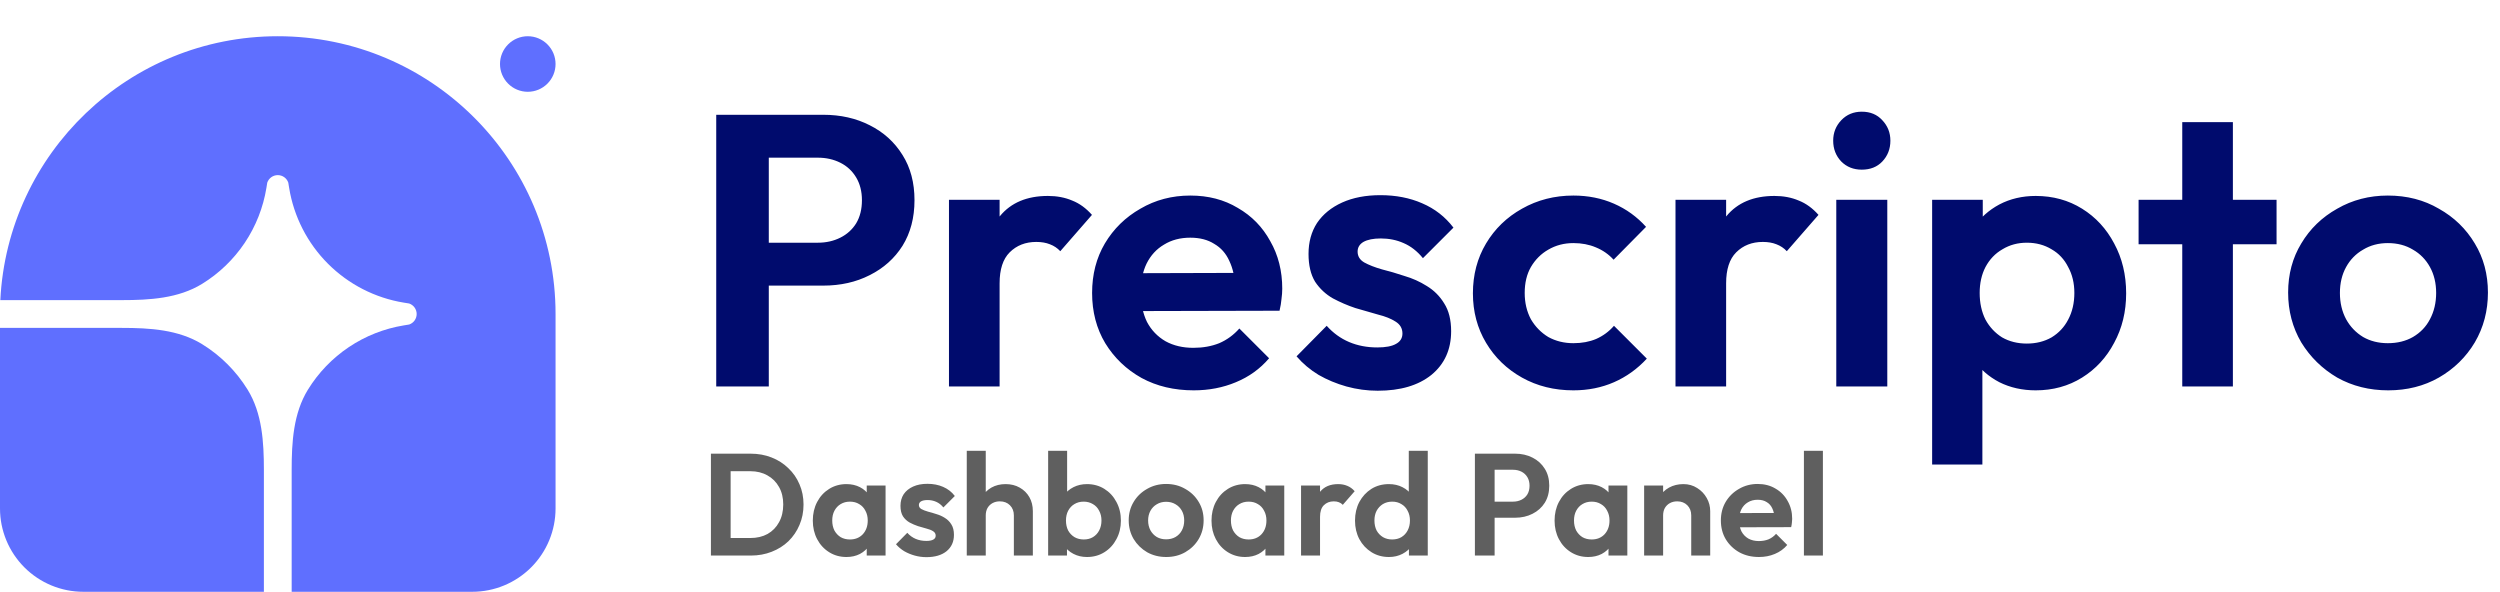
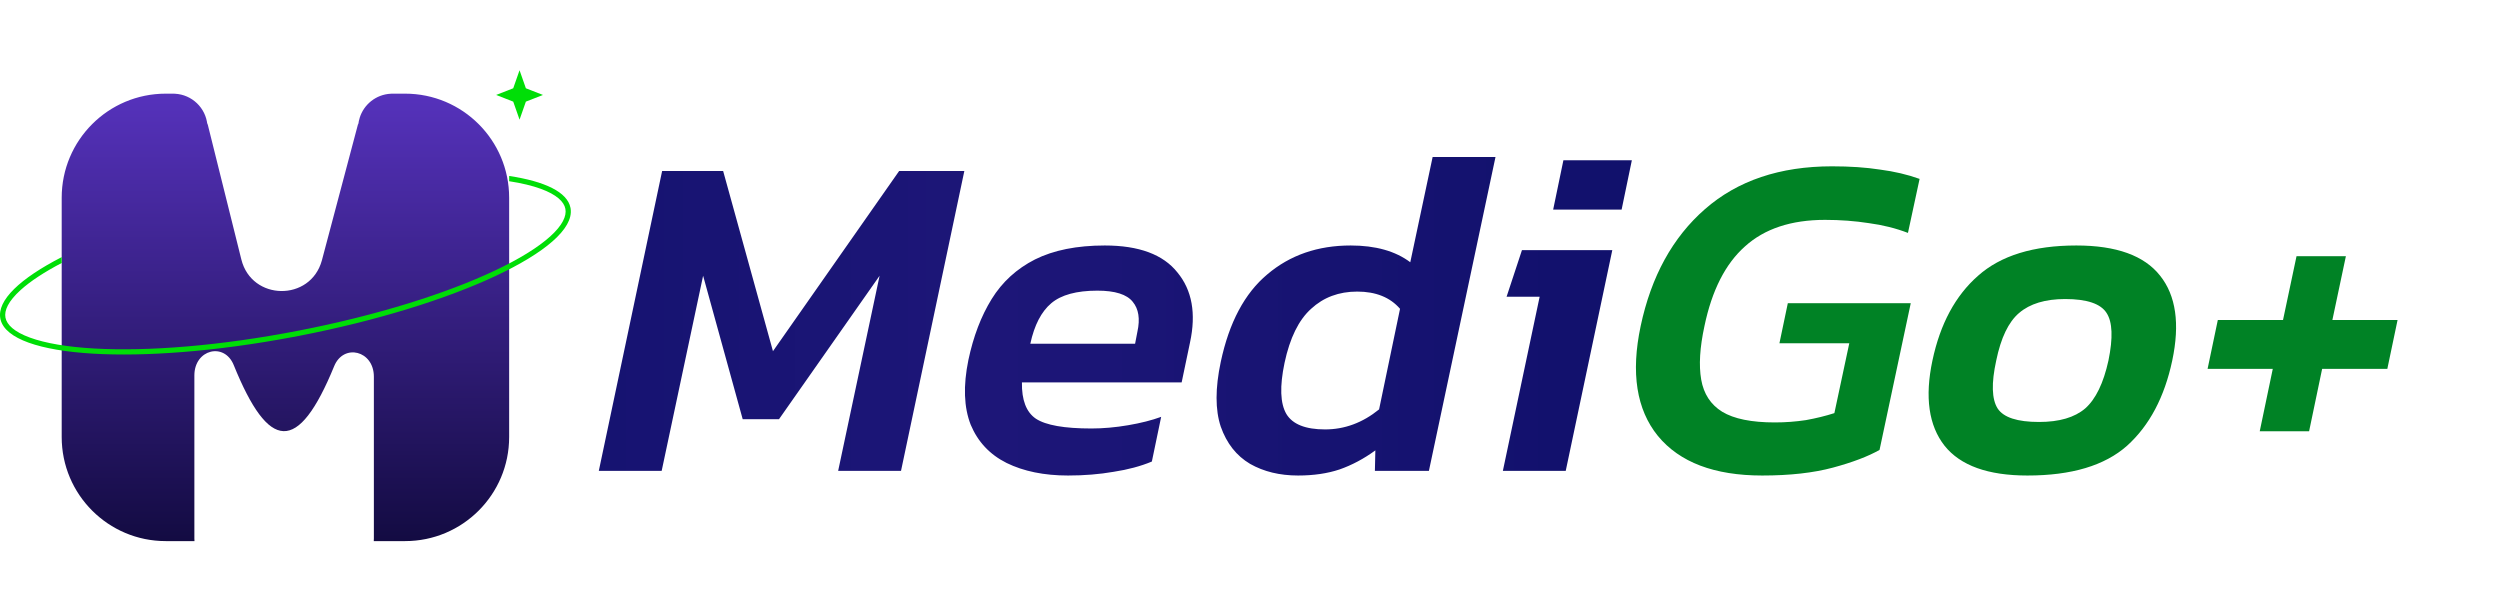
- <svg xmlns="http://www.w3.org/2000/svg" width="207" height="49" viewBox="0 0 207 49" fill="none">
-   <path d="M23 3C35.703 3 46 13.297 46 26V42.1C46 43.93 45.273 45.685 43.979 46.979C42.685 48.273 40.93 49 39.1 49H24.15V38.91C24.15 36.608 24.29 34.222 25.497 32.263C26.362 30.859 27.518 29.657 28.888 28.738C30.258 27.82 31.81 27.208 33.437 26.942L33.878 26.87C34.059 26.808 34.217 26.691 34.328 26.535C34.44 26.379 34.5 26.192 34.5 26C34.5 25.808 34.44 25.621 34.328 25.465C34.217 25.309 34.059 25.192 33.878 25.129L33.437 25.058C31.059 24.67 28.863 23.544 27.159 21.84C25.456 20.137 24.33 17.941 23.942 15.563L23.87 15.122C23.808 14.941 23.691 14.783 23.535 14.671C23.379 14.56 23.192 14.5 23 14.5C22.808 14.5 22.621 14.56 22.465 14.671C22.309 14.783 22.191 14.941 22.129 15.122L22.058 15.563C21.792 17.19 21.18 18.741 20.261 20.111C19.343 21.481 18.141 22.638 16.737 23.502C14.777 24.71 12.392 24.85 10.09 24.85H0.027C0.629 12.682 10.683 3 23 3Z" fill="#5F6FFF" />
-   <path d="M0 27.15H10.09C12.392 27.15 14.777 27.29 16.737 28.498C18.269 29.442 19.558 30.731 20.502 32.263C21.71 34.222 21.85 36.608 21.85 38.91V49H6.9C5.07 49 3.315 48.273 2.021 46.979C0.727 45.685 0 43.93 0 42.1L0 27.15ZM46 5.3C46 5.91 45.758 6.495 45.326 6.926C44.895 7.358 44.31 7.6 43.7 7.6C43.09 7.6 42.505 7.358 42.074 6.926C41.642 6.495 41.4 5.91 41.4 5.3C41.4 4.69 41.642 4.105 42.074 3.674C42.505 3.242 43.09 3 43.7 3C44.31 3 44.895 3.242 45.326 3.674C45.758 4.105 46 4.69 46 5.3Z" fill="#5F6FFF" />
-   <path d="M62.504 23.648V20.096H67.72C68.403 20.096 69.021 19.957 69.576 19.68C70.131 19.403 70.568 19.008 70.888 18.496C71.208 17.963 71.368 17.323 71.368 16.576C71.368 15.851 71.208 15.221 70.888 14.688C70.568 14.155 70.131 13.749 69.576 13.472C69.021 13.195 68.403 13.056 67.72 13.056H62.504V9.504H68.168C69.597 9.504 70.877 9.792 72.008 10.368C73.16 10.944 74.067 11.765 74.728 12.832C75.389 13.877 75.72 15.125 75.72 16.576C75.72 18.027 75.389 19.285 74.728 20.352C74.067 21.397 73.16 22.208 72.008 22.784C70.877 23.36 69.597 23.648 68.168 23.648H62.504ZM59.304 32V9.504H63.656V32H59.304ZM78.575 32V16.544H82.767V32H78.575ZM82.767 23.456L81.135 22.368C81.327 20.469 81.881 18.976 82.799 17.888C83.716 16.779 85.039 16.224 86.767 16.224C87.513 16.224 88.185 16.352 88.783 16.608C89.38 16.843 89.924 17.237 90.415 17.792L87.791 20.8C87.556 20.544 87.268 20.352 86.927 20.224C86.607 20.096 86.233 20.032 85.807 20.032C84.911 20.032 84.175 20.32 83.599 20.896C83.044 21.451 82.767 22.304 82.767 23.456ZM98.842 32.32C97.22 32.32 95.78 31.979 94.522 31.296C93.263 30.592 92.26 29.632 91.514 28.416C90.788 27.2 90.426 25.813 90.426 24.256C90.426 22.72 90.778 21.355 91.482 20.16C92.207 18.944 93.188 17.984 94.426 17.28C95.663 16.555 97.039 16.192 98.554 16.192C100.047 16.192 101.359 16.533 102.49 17.216C103.642 17.877 104.538 18.795 105.178 19.968C105.839 21.12 106.17 22.432 106.17 23.904C106.17 24.181 106.148 24.469 106.106 24.768C106.084 25.045 106.031 25.365 105.946 25.728L92.954 25.76V22.624L103.994 22.592L102.298 23.904C102.255 22.987 102.084 22.219 101.786 21.6C101.508 20.981 101.092 20.512 100.538 20.192C100.004 19.851 99.343 19.68 98.554 19.68C97.722 19.68 96.996 19.872 96.378 20.256C95.759 20.619 95.279 21.141 94.938 21.824C94.618 22.485 94.458 23.275 94.458 24.192C94.458 25.131 94.628 25.952 94.97 26.656C95.332 27.339 95.844 27.872 96.506 28.256C97.167 28.619 97.935 28.8 98.81 28.8C99.599 28.8 100.314 28.672 100.954 28.416C101.594 28.139 102.148 27.733 102.618 27.2L105.082 29.664C104.335 30.539 103.418 31.2 102.33 31.648C101.263 32.096 100.1 32.32 98.842 32.32ZM114.074 32.352C113.2 32.352 112.336 32.235 111.482 32C110.65 31.765 109.882 31.445 109.178 31.04C108.474 30.613 107.866 30.101 107.354 29.504L109.85 26.976C110.384 27.573 111.002 28.021 111.706 28.32C112.41 28.619 113.189 28.768 114.042 28.768C114.725 28.768 115.237 28.672 115.578 28.48C115.941 28.288 116.122 28 116.122 27.616C116.122 27.189 115.93 26.859 115.546 26.624C115.184 26.389 114.704 26.197 114.106 26.048C113.509 25.877 112.88 25.696 112.218 25.504C111.578 25.291 110.96 25.024 110.362 24.704C109.765 24.363 109.274 23.904 108.89 23.328C108.528 22.731 108.346 21.963 108.346 21.024C108.346 20.043 108.581 19.189 109.05 18.464C109.541 17.739 110.234 17.173 111.13 16.768C112.026 16.363 113.082 16.16 114.298 16.16C115.578 16.16 116.73 16.384 117.754 16.832C118.8 17.28 119.664 17.952 120.346 18.848L117.818 21.376C117.349 20.8 116.816 20.384 116.218 20.128C115.642 19.872 115.013 19.744 114.33 19.744C113.712 19.744 113.232 19.84 112.89 20.032C112.57 20.224 112.41 20.491 112.41 20.832C112.41 21.216 112.592 21.515 112.954 21.728C113.338 21.941 113.829 22.133 114.426 22.304C115.024 22.453 115.642 22.635 116.282 22.848C116.944 23.04 117.562 23.317 118.138 23.68C118.736 24.043 119.216 24.523 119.578 25.12C119.962 25.717 120.154 26.485 120.154 27.424C120.154 28.939 119.61 30.144 118.522 31.04C117.434 31.915 115.952 32.352 114.074 32.352ZM130.277 32.32C128.698 32.32 127.28 31.968 126.021 31.264C124.762 30.56 123.77 29.6 123.045 28.384C122.32 27.168 121.957 25.803 121.957 24.288C121.957 22.752 122.32 21.376 123.045 20.16C123.77 18.944 124.762 17.984 126.021 17.28C127.301 16.555 128.72 16.192 130.277 16.192C131.493 16.192 132.613 16.416 133.637 16.864C134.661 17.312 135.546 17.952 136.293 18.784L133.605 21.504C133.2 21.056 132.709 20.715 132.133 20.48C131.578 20.245 130.96 20.128 130.277 20.128C129.509 20.128 128.816 20.309 128.197 20.672C127.6 21.013 127.12 21.493 126.757 22.112C126.416 22.709 126.245 23.424 126.245 24.256C126.245 25.067 126.416 25.792 126.757 26.432C127.12 27.051 127.6 27.541 128.197 27.904C128.816 28.245 129.509 28.416 130.277 28.416C130.981 28.416 131.61 28.299 132.165 28.064C132.741 27.808 133.232 27.445 133.637 26.976L136.357 29.696C135.568 30.549 134.661 31.2 133.637 31.648C132.613 32.096 131.493 32.32 130.277 32.32ZM138.731 32V16.544H142.923V32H138.731ZM142.923 23.456L141.291 22.368C141.483 20.469 142.038 18.976 142.955 17.888C143.872 16.779 145.195 16.224 146.923 16.224C147.67 16.224 148.342 16.352 148.939 16.608C149.536 16.843 150.08 17.237 150.571 17.792L147.947 20.8C147.712 20.544 147.424 20.352 147.083 20.224C146.763 20.096 146.39 20.032 145.963 20.032C145.067 20.032 144.331 20.32 143.755 20.896C143.2 21.451 142.923 22.304 142.923 23.456ZM152.044 32V16.544H156.268V32H152.044ZM154.156 14.048C153.473 14.048 152.908 13.824 152.46 13.376C152.012 12.907 151.788 12.331 151.788 11.648C151.788 10.987 152.012 10.421 152.46 9.952C152.908 9.483 153.473 9.248 154.156 9.248C154.86 9.248 155.425 9.483 155.852 9.952C156.3 10.421 156.524 10.987 156.524 11.648C156.524 12.331 156.3 12.907 155.852 13.376C155.425 13.824 154.86 14.048 154.156 14.048ZM168.557 32.32C167.448 32.32 166.445 32.096 165.549 31.648C164.653 31.179 163.938 30.549 163.405 29.76C162.872 28.971 162.584 28.064 162.541 27.04V21.568C162.584 20.544 162.872 19.637 163.405 18.848C163.96 18.037 164.674 17.397 165.549 16.928C166.445 16.459 167.448 16.224 168.557 16.224C169.986 16.224 171.266 16.576 172.397 17.28C173.528 17.984 174.413 18.944 175.053 20.16C175.714 21.376 176.045 22.752 176.045 24.288C176.045 25.803 175.714 27.168 175.053 28.384C174.413 29.6 173.528 30.56 172.397 31.264C171.266 31.968 169.986 32.32 168.557 32.32ZM167.821 28.448C168.589 28.448 169.272 28.277 169.869 27.936C170.466 27.573 170.925 27.083 171.245 26.464C171.586 25.824 171.757 25.088 171.757 24.256C171.757 23.445 171.586 22.731 171.245 22.112C170.925 21.472 170.466 20.981 169.869 20.64C169.272 20.277 168.589 20.096 167.821 20.096C167.074 20.096 166.402 20.277 165.805 20.64C165.208 20.981 164.738 21.472 164.397 22.112C164.077 22.731 163.917 23.445 163.917 24.256C163.917 25.088 164.077 25.824 164.397 26.464C164.738 27.083 165.197 27.573 165.773 27.936C166.37 28.277 167.053 28.448 167.821 28.448ZM159.981 38.464V16.544H164.173V20.608L163.469 24.352L164.141 28.096V38.464H159.981ZM180.691 32V10.112H184.883V32H180.691ZM177.075 20.224V16.544H188.499V20.224H177.075ZM197.745 32.32C196.188 32.32 194.78 31.968 193.521 31.264C192.284 30.539 191.292 29.568 190.545 28.352C189.82 27.115 189.457 25.739 189.457 24.224C189.457 22.709 189.82 21.355 190.545 20.16C191.27 18.944 192.262 17.984 193.521 17.28C194.78 16.555 196.177 16.192 197.713 16.192C199.292 16.192 200.7 16.555 201.937 17.28C203.196 17.984 204.188 18.944 204.913 20.16C205.638 21.355 206.001 22.709 206.001 24.224C206.001 25.739 205.638 27.115 204.913 28.352C204.188 29.568 203.196 30.539 201.937 31.264C200.7 31.968 199.302 32.32 197.745 32.32ZM197.713 28.416C198.502 28.416 199.196 28.245 199.793 27.904C200.412 27.541 200.881 27.051 201.201 26.432C201.542 25.792 201.713 25.067 201.713 24.256C201.713 23.445 201.542 22.731 201.201 22.112C200.86 21.493 200.39 21.013 199.793 20.672C199.196 20.309 198.502 20.128 197.713 20.128C196.945 20.128 196.262 20.309 195.665 20.672C195.068 21.013 194.598 21.493 194.257 22.112C193.916 22.731 193.745 23.445 193.745 24.256C193.745 25.067 193.916 25.792 194.257 26.432C194.598 27.051 195.068 27.541 195.665 27.904C196.262 28.245 196.945 28.416 197.713 28.416Z" fill="#000B6D" />
-   <path d="M59.98 46V44.548H62.128C62.672 44.548 63.148 44.436 63.556 44.212C63.964 43.98 64.28 43.656 64.504 43.24C64.736 42.824 64.852 42.332 64.852 41.764C64.852 41.212 64.736 40.732 64.504 40.324C64.272 39.908 63.952 39.588 63.544 39.364C63.136 39.132 62.664 39.016 62.128 39.016H59.944V37.564H62.152C62.776 37.564 63.352 37.668 63.88 37.876C64.416 38.084 64.88 38.38 65.272 38.764C65.672 39.14 65.98 39.584 66.196 40.096C66.42 40.608 66.532 41.168 66.532 41.776C66.532 42.384 66.42 42.948 66.196 43.468C65.98 43.98 65.676 44.428 65.284 44.812C64.892 45.188 64.428 45.48 63.892 45.688C63.364 45.896 62.792 46 62.176 46H59.98ZM58.864 46V37.564H60.496V46H58.864ZM70.085 46.12C69.557 46.12 69.081 45.988 68.657 45.724C68.233 45.46 67.901 45.1 67.661 44.644C67.421 44.188 67.301 43.676 67.301 43.108C67.301 42.532 67.421 42.016 67.661 41.56C67.901 41.104 68.233 40.744 68.657 40.48C69.081 40.216 69.557 40.084 70.085 40.084C70.501 40.084 70.873 40.168 71.201 40.336C71.529 40.504 71.789 40.74 71.981 41.044C72.181 41.34 72.289 41.676 72.305 42.052V44.14C72.289 44.524 72.181 44.864 71.981 45.16C71.789 45.456 71.529 45.692 71.201 45.868C70.873 46.036 70.501 46.12 70.085 46.12ZM70.373 44.668C70.813 44.668 71.169 44.524 71.441 44.236C71.713 43.94 71.849 43.56 71.849 43.096C71.849 42.792 71.785 42.524 71.657 42.292C71.537 42.052 71.365 41.868 71.141 41.74C70.925 41.604 70.669 41.536 70.373 41.536C70.085 41.536 69.829 41.604 69.605 41.74C69.389 41.868 69.217 42.052 69.089 42.292C68.969 42.524 68.909 42.792 68.909 43.096C68.909 43.408 68.969 43.684 69.089 43.924C69.217 44.156 69.389 44.34 69.605 44.476C69.829 44.604 70.085 44.668 70.373 44.668ZM71.765 46V44.44L72.017 43.024L71.765 41.632V40.204H73.325V46H71.765ZM76.707 46.132C76.379 46.132 76.055 46.088 75.736 46C75.424 45.912 75.135 45.792 74.871 45.64C74.608 45.48 74.379 45.288 74.188 45.064L75.124 44.116C75.323 44.34 75.555 44.508 75.82 44.62C76.084 44.732 76.376 44.788 76.695 44.788C76.951 44.788 77.144 44.752 77.272 44.68C77.407 44.608 77.475 44.5 77.475 44.356C77.475 44.196 77.403 44.072 77.26 43.984C77.124 43.896 76.944 43.824 76.719 43.768C76.496 43.704 76.26 43.636 76.011 43.564C75.772 43.484 75.54 43.384 75.316 43.264C75.091 43.136 74.907 42.964 74.763 42.748C74.627 42.524 74.559 42.236 74.559 41.884C74.559 41.516 74.647 41.196 74.823 40.924C75.007 40.652 75.267 40.44 75.603 40.288C75.939 40.136 76.335 40.06 76.791 40.06C77.272 40.06 77.704 40.144 78.088 40.312C78.48 40.48 78.803 40.732 79.059 41.068L78.112 42.016C77.936 41.8 77.736 41.644 77.511 41.548C77.296 41.452 77.059 41.404 76.803 41.404C76.572 41.404 76.391 41.44 76.263 41.512C76.144 41.584 76.084 41.684 76.084 41.812C76.084 41.956 76.151 42.068 76.287 42.148C76.431 42.228 76.615 42.3 76.84 42.364C77.064 42.42 77.296 42.488 77.535 42.568C77.784 42.64 78.016 42.744 78.231 42.88C78.456 43.016 78.635 43.196 78.772 43.42C78.915 43.644 78.987 43.932 78.987 44.284C78.987 44.852 78.784 45.304 78.376 45.64C77.968 45.968 77.412 46.132 76.707 46.132ZM83.948 46V42.676C83.948 42.332 83.84 42.052 83.624 41.836C83.408 41.62 83.128 41.512 82.784 41.512C82.56 41.512 82.36 41.56 82.184 41.656C82.008 41.752 81.868 41.888 81.764 42.064C81.668 42.24 81.62 42.444 81.62 42.676L81.008 42.364C81.008 41.908 81.104 41.512 81.296 41.176C81.488 40.832 81.752 40.564 82.088 40.372C82.432 40.18 82.824 40.084 83.264 40.084C83.704 40.084 84.092 40.18 84.428 40.372C84.772 40.564 85.04 40.828 85.232 41.164C85.424 41.5 85.52 41.888 85.52 42.328V46H83.948ZM80.048 46V37.324H81.62V46H80.048ZM90.002 46.12C89.586 46.12 89.21 46.032 88.874 45.856C88.538 45.68 88.27 45.44 88.07 45.136C87.87 44.832 87.762 44.492 87.746 44.116V42.052C87.762 41.676 87.87 41.34 88.07 41.044C88.278 40.74 88.55 40.504 88.886 40.336C89.222 40.168 89.594 40.084 90.002 40.084C90.538 40.084 91.018 40.216 91.442 40.48C91.866 40.744 92.198 41.104 92.438 41.56C92.686 42.016 92.81 42.532 92.81 43.108C92.81 43.676 92.686 44.188 92.438 44.644C92.198 45.1 91.866 45.46 91.442 45.724C91.018 45.988 90.538 46.12 90.002 46.12ZM89.738 44.668C90.026 44.668 90.278 44.604 90.494 44.476C90.718 44.34 90.89 44.156 91.01 43.924C91.138 43.684 91.202 43.408 91.202 43.096C91.202 42.792 91.138 42.524 91.01 42.292C90.89 42.052 90.718 41.868 90.494 41.74C90.27 41.604 90.014 41.536 89.726 41.536C89.438 41.536 89.182 41.604 88.958 41.74C88.742 41.868 88.57 42.052 88.442 42.292C88.322 42.524 88.262 42.792 88.262 43.096C88.262 43.408 88.322 43.684 88.442 43.924C88.57 44.156 88.746 44.34 88.97 44.476C89.194 44.604 89.45 44.668 89.738 44.668ZM86.786 46V37.324H88.358V41.632L88.094 43.024L88.346 44.44V46H86.786ZM96.564 46.12C95.981 46.12 95.453 45.988 94.981 45.724C94.516 45.452 94.144 45.088 93.865 44.632C93.593 44.168 93.457 43.652 93.457 43.084C93.457 42.516 93.593 42.008 93.865 41.56C94.136 41.104 94.508 40.744 94.981 40.48C95.453 40.208 95.977 40.072 96.552 40.072C97.144 40.072 97.672 40.208 98.136 40.48C98.609 40.744 98.981 41.104 99.252 41.56C99.525 42.008 99.66 42.516 99.66 43.084C99.66 43.652 99.525 44.168 99.252 44.632C98.981 45.088 98.609 45.452 98.136 45.724C97.672 45.988 97.148 46.12 96.564 46.12ZM96.552 44.656C96.849 44.656 97.109 44.592 97.332 44.464C97.564 44.328 97.74 44.144 97.861 43.912C97.989 43.672 98.052 43.4 98.052 43.096C98.052 42.792 97.989 42.524 97.861 42.292C97.733 42.06 97.556 41.88 97.332 41.752C97.109 41.616 96.849 41.548 96.552 41.548C96.264 41.548 96.008 41.616 95.784 41.752C95.561 41.88 95.385 42.06 95.257 42.292C95.129 42.524 95.064 42.792 95.064 43.096C95.064 43.4 95.129 43.672 95.257 43.912C95.385 44.144 95.561 44.328 95.784 44.464C96.008 44.592 96.264 44.656 96.552 44.656ZM103.097 46.12C102.569 46.12 102.093 45.988 101.669 45.724C101.245 45.46 100.913 45.1 100.673 44.644C100.433 44.188 100.313 43.676 100.313 43.108C100.313 42.532 100.433 42.016 100.673 41.56C100.913 41.104 101.245 40.744 101.669 40.48C102.093 40.216 102.569 40.084 103.097 40.084C103.513 40.084 103.885 40.168 104.213 40.336C104.541 40.504 104.801 40.74 104.993 41.044C105.193 41.34 105.301 41.676 105.317 42.052V44.14C105.301 44.524 105.193 44.864 104.993 45.16C104.801 45.456 104.541 45.692 104.213 45.868C103.885 46.036 103.513 46.12 103.097 46.12ZM103.385 44.668C103.825 44.668 104.181 44.524 104.453 44.236C104.725 43.94 104.861 43.56 104.861 43.096C104.861 42.792 104.797 42.524 104.669 42.292C104.549 42.052 104.377 41.868 104.153 41.74C103.937 41.604 103.681 41.536 103.385 41.536C103.097 41.536 102.841 41.604 102.617 41.74C102.401 41.868 102.229 42.052 102.101 42.292C101.981 42.524 101.921 42.792 101.921 43.096C101.921 43.408 101.981 43.684 102.101 43.924C102.229 44.156 102.401 44.34 102.617 44.476C102.841 44.604 103.097 44.668 103.385 44.668ZM104.777 46V44.44L105.029 43.024L104.777 41.632V40.204H106.337V46H104.777ZM107.727 46V40.204H109.299V46H107.727ZM109.299 42.796L108.687 42.388C108.759 41.676 108.967 41.116 109.311 40.708C109.655 40.292 110.151 40.084 110.799 40.084C111.079 40.084 111.331 40.132 111.555 40.228C111.779 40.316 111.983 40.464 112.167 40.672L111.183 41.8C111.095 41.704 110.987 41.632 110.859 41.584C110.739 41.536 110.599 41.512 110.439 41.512C110.103 41.512 109.827 41.62 109.611 41.836C109.403 42.044 109.299 42.364 109.299 42.796ZM115.003 46.12C114.467 46.12 113.987 45.988 113.563 45.724C113.139 45.46 112.803 45.1 112.555 44.644C112.315 44.188 112.195 43.676 112.195 43.108C112.195 42.532 112.315 42.016 112.555 41.56C112.803 41.104 113.135 40.744 113.551 40.48C113.975 40.216 114.459 40.084 115.003 40.084C115.419 40.084 115.791 40.168 116.119 40.336C116.455 40.504 116.723 40.74 116.923 41.044C117.131 41.34 117.243 41.676 117.259 42.052V44.116C117.243 44.492 117.135 44.832 116.935 45.136C116.735 45.44 116.467 45.68 116.131 45.856C115.795 46.032 115.419 46.12 115.003 46.12ZM115.267 44.668C115.563 44.668 115.819 44.604 116.035 44.476C116.259 44.34 116.431 44.156 116.551 43.924C116.679 43.684 116.743 43.408 116.743 43.096C116.743 42.792 116.679 42.524 116.551 42.292C116.431 42.052 116.259 41.868 116.035 41.74C115.819 41.604 115.567 41.536 115.279 41.536C114.983 41.536 114.723 41.604 114.499 41.74C114.283 41.876 114.111 42.06 113.983 42.292C113.863 42.524 113.803 42.792 113.803 43.096C113.803 43.408 113.863 43.684 113.983 43.924C114.111 44.156 114.287 44.34 114.511 44.476C114.735 44.604 114.987 44.668 115.267 44.668ZM118.219 46H116.659V44.44L116.911 43.024L116.647 41.632V37.324H118.219V46ZM123.322 42.868V41.536H125.278C125.534 41.536 125.766 41.484 125.974 41.38C126.182 41.276 126.346 41.128 126.466 40.936C126.586 40.736 126.646 40.496 126.646 40.216C126.646 39.944 126.586 39.708 126.466 39.508C126.346 39.308 126.182 39.156 125.974 39.052C125.766 38.948 125.534 38.896 125.278 38.896H123.322V37.564H125.446C125.982 37.564 126.462 37.672 126.886 37.888C127.318 38.104 127.658 38.412 127.906 38.812C128.154 39.204 128.278 39.672 128.278 40.216C128.278 40.76 128.154 41.232 127.906 41.632C127.658 42.024 127.318 42.328 126.886 42.544C126.462 42.76 125.982 42.868 125.446 42.868H123.322ZM122.122 46V37.564H123.754V46H122.122ZM131.503 46.12C130.975 46.12 130.499 45.988 130.075 45.724C129.651 45.46 129.319 45.1 129.079 44.644C128.839 44.188 128.719 43.676 128.719 43.108C128.719 42.532 128.839 42.016 129.079 41.56C129.319 41.104 129.651 40.744 130.075 40.48C130.499 40.216 130.975 40.084 131.503 40.084C131.919 40.084 132.291 40.168 132.619 40.336C132.947 40.504 133.207 40.74 133.399 41.044C133.599 41.34 133.707 41.676 133.723 42.052V44.14C133.707 44.524 133.599 44.864 133.399 45.16C133.207 45.456 132.947 45.692 132.619 45.868C132.291 46.036 131.919 46.12 131.503 46.12ZM131.791 44.668C132.231 44.668 132.587 44.524 132.859 44.236C133.131 43.94 133.267 43.56 133.267 43.096C133.267 42.792 133.203 42.524 133.075 42.292C132.955 42.052 132.783 41.868 132.559 41.74C132.343 41.604 132.087 41.536 131.791 41.536C131.503 41.536 131.247 41.604 131.023 41.74C130.807 41.868 130.635 42.052 130.507 42.292C130.387 42.524 130.327 42.792 130.327 43.096C130.327 43.408 130.387 43.684 130.507 43.924C130.635 44.156 130.807 44.34 131.023 44.476C131.247 44.604 131.503 44.668 131.791 44.668ZM133.183 46V44.44L133.435 43.024L133.183 41.632V40.204H134.743V46H133.183ZM140.034 46V42.676C140.034 42.332 139.926 42.052 139.71 41.836C139.494 41.62 139.214 41.512 138.87 41.512C138.646 41.512 138.446 41.56 138.27 41.656C138.094 41.752 137.954 41.888 137.85 42.064C137.754 42.24 137.706 42.444 137.706 42.676L137.094 42.364C137.094 41.908 137.19 41.512 137.382 41.176C137.582 40.832 137.854 40.564 138.198 40.372C138.55 40.18 138.946 40.084 139.386 40.084C139.81 40.084 140.19 40.192 140.526 40.408C140.862 40.616 141.126 40.892 141.318 41.236C141.51 41.572 141.605 41.936 141.605 42.328V46H140.034ZM136.134 46V40.204H137.706V46H136.134ZM145.644 46.12C145.036 46.12 144.496 45.992 144.024 45.736C143.552 45.472 143.176 45.112 142.896 44.656C142.624 44.2 142.488 43.68 142.488 43.096C142.488 42.52 142.62 42.008 142.884 41.56C143.156 41.104 143.524 40.744 143.988 40.48C144.452 40.208 144.968 40.072 145.536 40.072C146.096 40.072 146.588 40.2 147.012 40.456C147.444 40.704 147.78 41.048 148.02 41.488C148.268 41.92 148.392 42.412 148.392 42.964C148.392 43.068 148.384 43.176 148.368 43.288C148.36 43.392 148.34 43.512 148.308 43.648L143.436 43.66V42.484L147.576 42.472L146.94 42.964C146.924 42.62 146.86 42.332 146.748 42.1C146.644 41.868 146.488 41.692 146.28 41.572C146.08 41.444 145.832 41.38 145.536 41.38C145.224 41.38 144.952 41.452 144.72 41.596C144.488 41.732 144.308 41.928 144.18 42.184C144.06 42.432 144 42.728 144 43.072C144 43.424 144.064 43.732 144.192 43.996C144.328 44.252 144.52 44.452 144.768 44.596C145.016 44.732 145.304 44.8 145.632 44.8C145.928 44.8 146.196 44.752 146.436 44.656C146.676 44.552 146.884 44.4 147.06 44.2L147.984 45.124C147.704 45.452 147.36 45.7 146.952 45.868C146.552 46.036 146.116 46.12 145.644 46.12ZM149.364 46V37.324H150.936V46H149.364Z" fill="#5F5F5F" />
+ <svg xmlns="http://www.w3.org/2000/svg" width="961" height="235" viewBox="0 0 961 235" fill="none">
+   <path d="M230.18 181L254.524 65.724H277.973L297.126 134.997L345.635 65.724H370.695L346.351 181H322.186L338.117 105.999L299.453 161.131H285.491L270.276 105.999L254.345 181H230.18ZM410.553 182.79C401.364 182.79 393.488 181.179 386.925 177.957C380.481 174.735 375.886 169.842 373.142 163.279C370.516 156.596 370.218 148.303 372.247 138.398C374.156 129.329 377.139 121.512 381.197 114.949C385.254 108.386 390.803 103.314 397.844 99.734C405.004 96.154 413.954 94.364 424.694 94.364C437.82 94.364 447.128 97.825 452.618 104.746C458.226 111.548 459.837 120.498 457.451 131.596L454.229 146.99H392.832C392.712 153.792 394.502 158.446 398.202 160.952C402.02 163.458 409.121 164.711 419.503 164.711C424.037 164.711 428.751 164.293 433.644 163.458C438.536 162.623 442.773 161.549 446.353 160.236L442.773 177.42C438.477 179.21 433.584 180.523 428.095 181.358C422.605 182.313 416.758 182.79 410.553 182.79ZM396.054 132.133H436.329L437.224 127.479C438.298 122.586 437.701 118.768 435.434 116.023C433.166 113.159 428.632 111.727 421.83 111.727C413.834 111.727 407.927 113.338 404.109 116.56C400.29 119.782 397.605 124.973 396.054 132.133ZM498.973 182.79C491.933 182.79 485.787 181.298 480.536 178.315C475.286 175.212 471.527 170.439 469.259 163.995C467.111 157.551 467.111 149.257 469.259 139.114C472.481 123.959 478.448 112.741 487.159 105.462C495.871 98.063 506.551 94.364 519.2 94.364C528.747 94.364 536.384 96.512 542.112 100.808L550.704 60.354H574.869L549.272 181H528.508L528.687 173.124C524.272 176.346 519.678 178.792 514.904 180.463C510.25 182.014 504.94 182.79 498.973 182.79ZM509.355 165.069C516.873 165.069 523.795 162.503 530.119 157.372L538.174 118.708C534.356 114.293 528.866 112.085 521.706 112.085C514.666 112.085 508.759 114.293 503.985 118.708C499.212 123.004 495.811 129.925 493.782 139.472C491.873 148.541 492.112 155.105 494.498 159.162C496.885 163.1 501.837 165.069 509.355 165.069ZM597.033 80.581L600.971 61.607H627.284L623.346 80.581H597.033ZM577.701 181L591.842 114.054H579.133L585.04 96.154H619.766L601.866 181H577.701Z" fill="url(#paint0_linear_24_36)" />
+   <path d="M677.39 182.79C659.013 182.79 645.647 177.718 637.294 167.575C629.06 157.432 626.852 143.35 630.671 125.331C634.728 106.238 642.962 91.261 655.373 80.402C667.903 69.423 684.192 63.934 704.24 63.934C711.161 63.934 717.307 64.352 722.677 65.187C728.166 65.903 733.238 67.096 737.892 68.767L733.417 89.531C728.763 87.741 723.751 86.488 718.381 85.772C713.011 84.937 707.402 84.519 701.555 84.519C688.548 84.519 678.285 87.92 670.767 94.722C663.249 101.405 658.058 111.608 655.194 125.331C653.404 133.565 652.986 140.427 653.941 145.916C654.896 151.405 657.581 155.522 661.996 158.267C666.531 161.012 673.273 162.384 682.223 162.384C686.28 162.384 690.278 162.086 694.216 161.489C698.154 160.773 701.794 159.878 705.135 158.804L710.863 131.954H684.013L687.235 116.56H734.491L722.498 172.945C718.083 175.451 712.116 177.718 704.598 179.747C697.08 181.776 688.011 182.79 677.39 182.79ZM779.345 182.79C764.189 182.79 753.569 178.971 747.483 171.334C741.397 163.577 739.845 152.658 742.829 138.577C745.812 124.496 751.659 113.636 760.371 105.999C769.082 98.242 781.672 94.364 798.14 94.364C813.534 94.364 824.274 98.242 830.36 105.999C836.446 113.636 837.997 124.496 835.014 138.577C832.03 152.658 826.243 163.577 817.651 171.334C809.059 178.971 796.29 182.79 779.345 182.79ZM783.82 162.205C791.576 162.205 797.483 160.475 801.541 157.014C805.598 153.434 808.581 147.288 810.491 138.577C812.281 129.866 812.042 123.78 809.775 120.319C807.507 116.739 802.197 114.949 793.844 114.949C786.206 114.949 780.299 116.739 776.123 120.319C772.065 123.78 769.142 129.866 767.352 138.577C765.442 147.288 765.621 153.434 767.889 157.014C770.156 160.475 775.466 162.205 783.82 162.205ZM868.642 165.785L873.654 141.799H848.594L852.532 123.004H877.592L882.783 98.481H901.757L896.566 123.004H921.626L917.688 141.799H892.628L887.616 165.785H868.642Z" fill="#008225" />
+   <path d="M67.27 36.03C73.813 36.382 79.11 41.476 79.716 48V47.294L92.772 99.738C96.749 115.715 119.357 115.992 123.724 100.118L137.716 47.384V48C137.761 47.523 137.832 47.053 137.925 46.593L138.216 45.5C138.231 45.447 138.239 45.393 138.246 45.338C139.844 40.136 144.542 36.333 150.163 36.03L150.716 36H155.716C177.808 36 195.716 53.909 195.716 76V168C195.716 190.091 177.808 208 155.716 208H143.674C143.701 207.673 143.716 207.34 143.716 207.003V144.801C143.716 134.743 132.086 131.897 128.451 140.767C114.542 174.705 103.32 173.554 89.839 140.322C86.238 131.447 74.716 134.281 74.716 144.321V207.003C74.716 207.34 74.732 207.673 74.76 208H63.717C41.625 208 23.716 190.091 23.716 168V76C23.716 53.909 41.625 36 63.717 36H66.716L67.27 36.03Z" fill="url(#paint1_linear_24_36)" />
+   <path d="M199.716 27L202.147 33.934L208.716 36.5L202.147 39.066L199.716 46L197.286 39.066L190.716 36.5L197.286 33.934L199.716 27Z" fill="#00DE07" />
+   <path d="M195.716 67.641C209.463 69.71 218.12 73.835 219.296 79.884L219.358 80.245C221.561 95.626 175.183 117.396 115.136 129.068L112.307 129.608C53.491 140.648 3.876 137.691 0.215 122.843L0.136 122.483C-1.231 115.446 7.767 107.027 23.716 98.835V101H23.884C17.105 104.534 11.725 108.064 7.977 111.442C3.18 115.766 1.567 119.358 2.1 122.103C2.634 124.847 5.475 127.572 11.543 129.784C17.474 131.947 25.863 133.374 36.179 133.965C56.781 135.144 84.609 132.964 114.754 127.104C144.9 121.245 171.52 112.841 190.179 104.03C199.523 99.618 206.766 95.152 211.456 90.925C216.252 86.601 217.866 83.009 217.333 80.265C216.799 77.521 213.957 74.795 207.89 72.583C204.571 71.373 200.482 70.393 195.716 69.661V67.641Z" fill="#00DE07" />
+   <defs>
+     <linearGradient id="paint0_linear_24_36" x1="230.001" y1="117.5" x2="961.001" y2="117.5" gradientUnits="userSpaceOnUse">
+       <stop stop-color="#4C2CA9" />
+       <stop offset="0" stop-color="#161371" />
+       <stop offset="0.207" stop-color="#1D1678" />
+       <stop offset="1" stop-color="#00095B" />
+     </linearGradient>
+     <linearGradient id="paint1_linear_24_36" x1="109.716" y1="36" x2="109.716" y2="208" gradientUnits="userSpaceOnUse">
+       <stop stop-color="#5632BC" />
+       <stop offset="1" stop-color="#130B42" />
+     </linearGradient>
+   </defs>
</svg>
